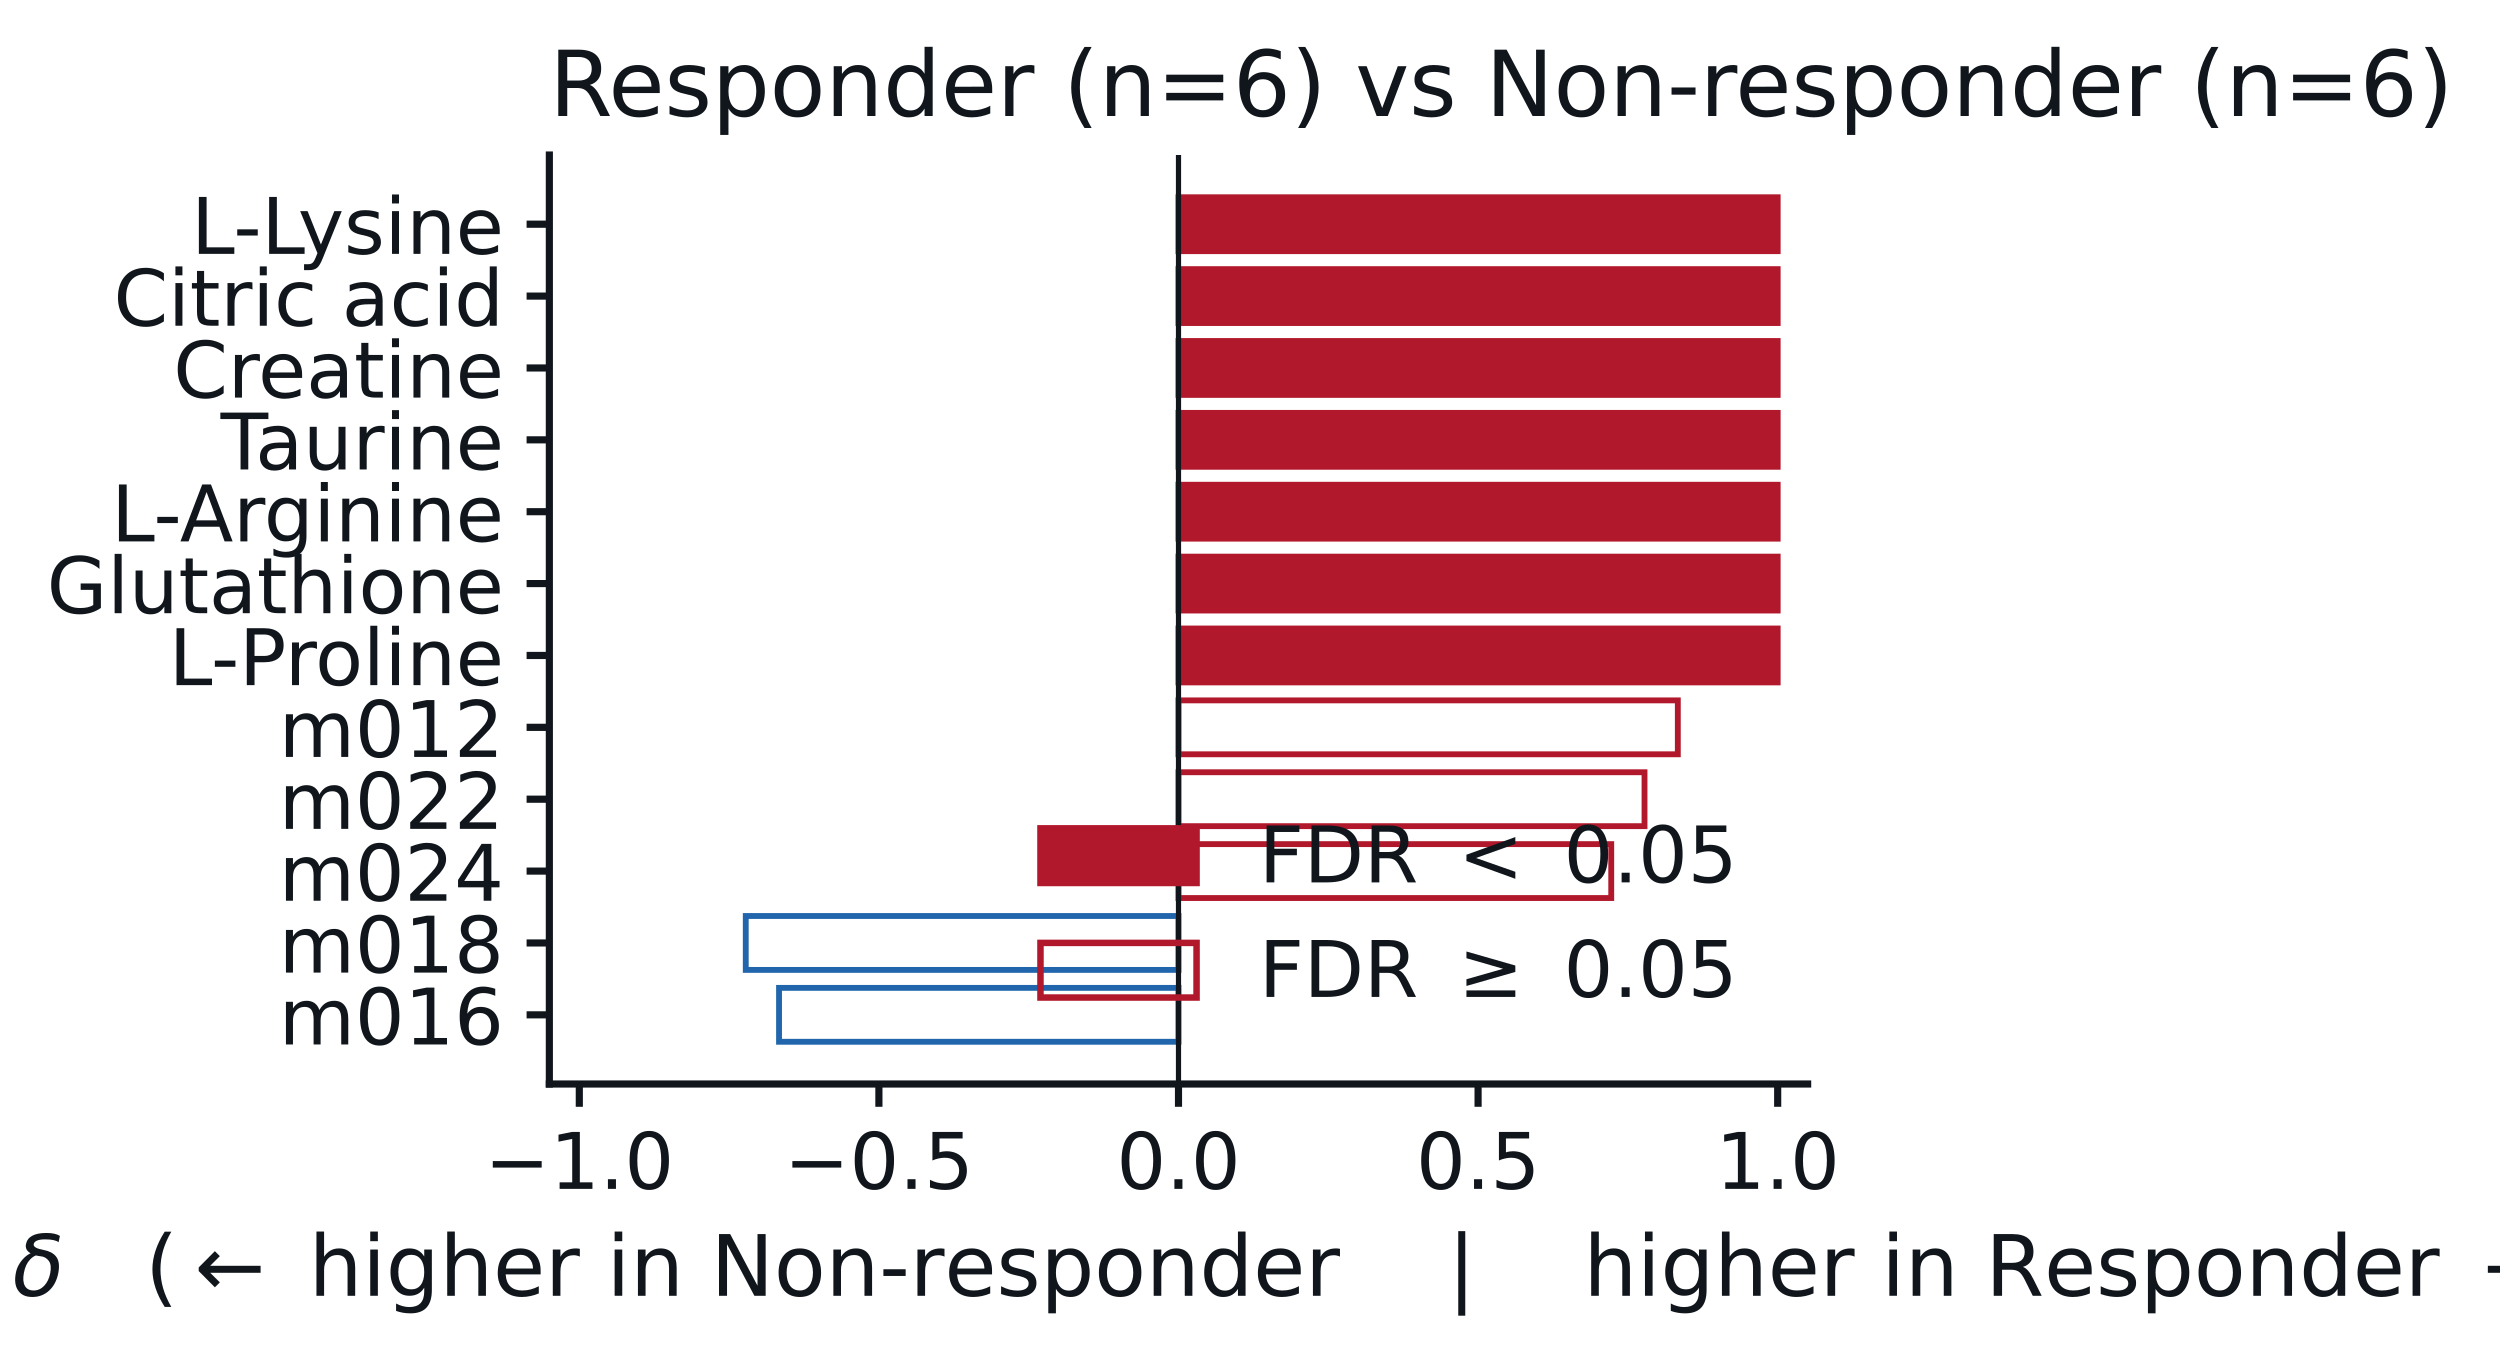
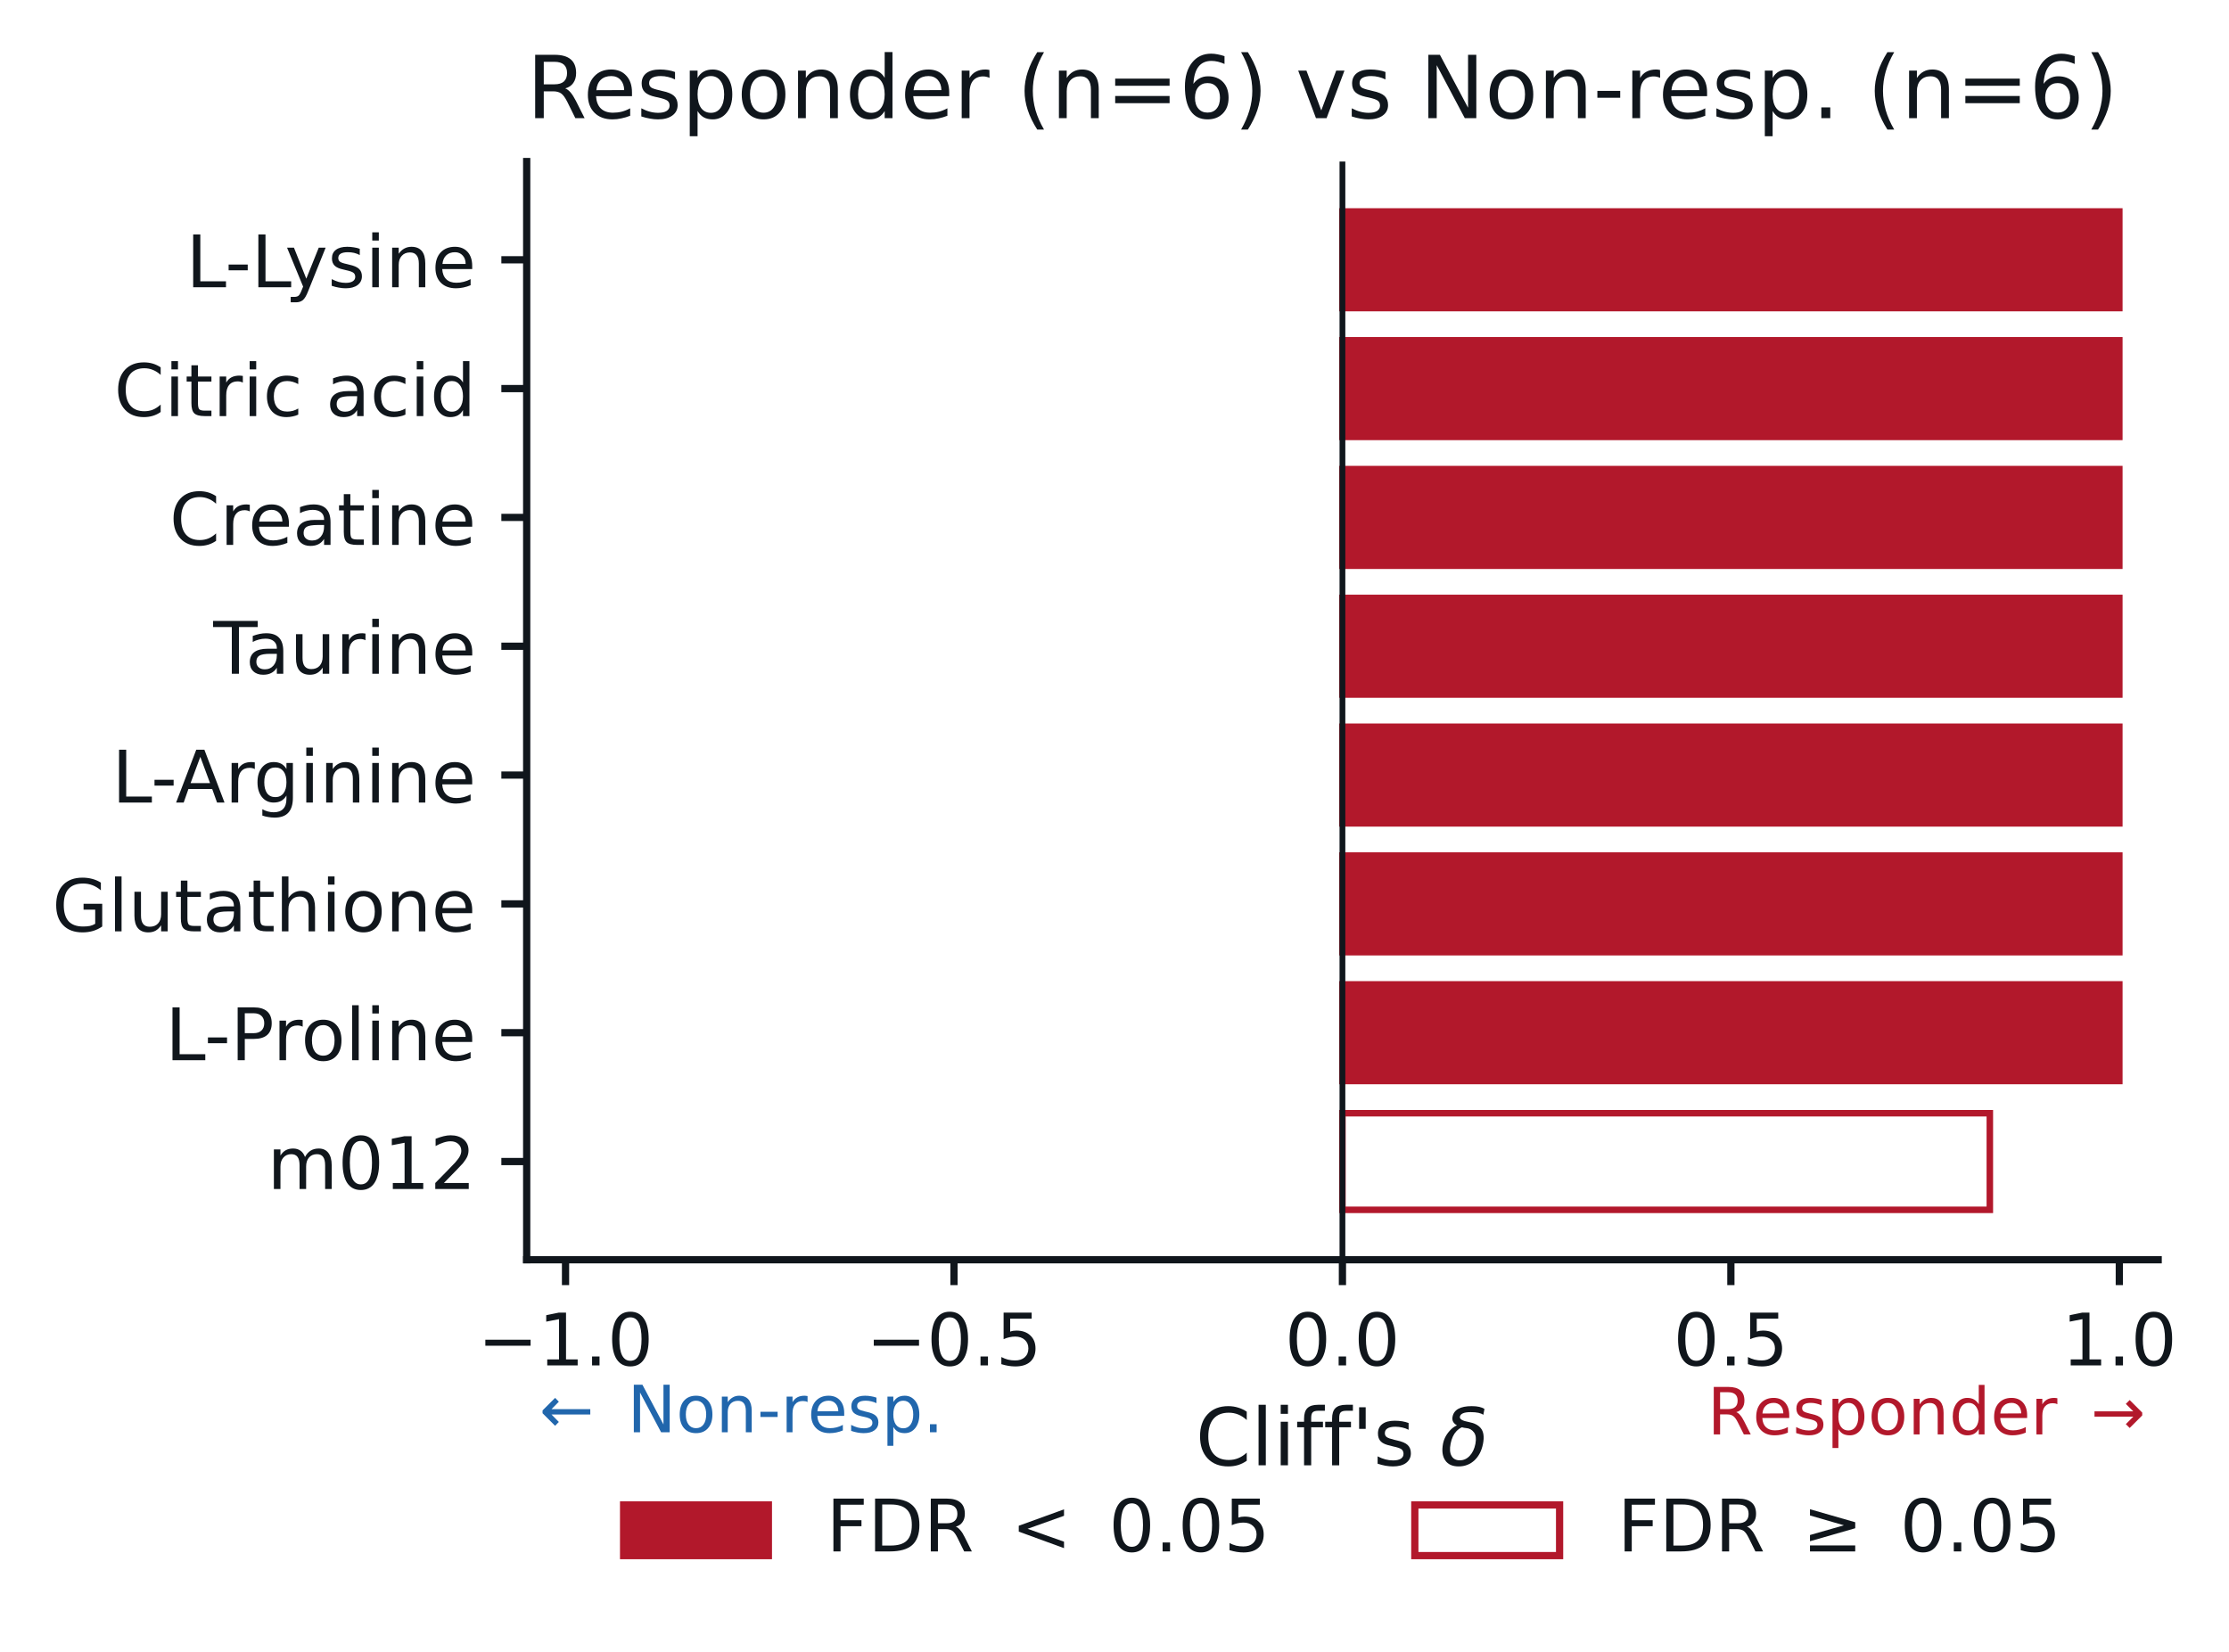
- <svg xmlns="http://www.w3.org/2000/svg" xmlns:xlink="http://www.w3.org/1999/xlink" width="384.403pt" height="209.622pt" viewBox="0 0 384.403 209.622" version="1.1">
+ <svg xmlns="http://www.w3.org/2000/svg" xmlns:xlink="http://www.w3.org/1999/xlink" width="307.919pt" height="228.192pt" viewBox="0 0 307.919 228.192" version="1.1">
  <defs>
    <style type="text/css">*{stroke-linejoin: round; stroke-linecap: butt}</style>
  </defs>
  <g id="figure_1">
    <g id="patch_1">
-       <path d="M 0 209.622  L 384.403 209.622  L 384.403 0  L 0 0  L 0 209.622  z " style="fill: none" />
+       <path d="M 0 228.192  L 307.919 228.192  L 307.919 0  L 0 0  L 0 228.192  z " style="fill: none" />
    </g>
    <g id="axes_1">
      <g id="patch_2">
-         <path d="M 84.469 166.678  L 277.944 166.678  L 277.944 23.838  L 84.469 23.838  L 84.469 166.678  z " style="fill: none" />
+         <path d="M 72.758 174.039  L 298.134 174.039  L 298.134 22.318  L 72.758 22.318  L 72.758 174.039  z " style="fill: none" />
      </g>
      <g id="patch_3">
-         <path d="M 181.207 160.185  L 119.786 160.185  L 119.786 151.896  L 181.207 151.896  L 181.207 160.185  z " clip-path="url(#p407f59d310)" style="fill: none; stroke: #2166ac; stroke-width: 0.9; stroke-linejoin: miter" />
+         <path d="M 185.446 167.142  L 274.88 167.142  L 274.88 153.795  L 185.446 153.795  L 185.446 167.142  z " clip-path="url(#p1de45e4310)" style="fill: none; stroke: #b2182b; stroke-width: 0.9; stroke-linejoin: miter" />
      </g>
      <g id="patch_4">
-         <path d="M 181.207 149.134  L 114.668 149.134  L 114.668 140.845  L 181.207 140.845  L 181.207 149.134  z " clip-path="url(#p407f59d310)" style="fill: none; stroke: #2166ac; stroke-width: 0.9; stroke-linejoin: miter" />
+         <path d="M 185.446 149.345  L 292.767 149.345  L 292.767 135.997  L 185.446 135.997  z " clip-path="url(#p1de45e4310)" style="fill: #b2182b; stroke: #b2182b; stroke-width: 0.9; stroke-linejoin: miter" />
      </g>
      <g id="patch_5">
-         <path d="M 181.207 138.082  L 247.746 138.082  L 247.746 129.794  L 181.207 129.794  L 181.207 138.082  z " clip-path="url(#p407f59d310)" style="fill: none; stroke: #b2182b; stroke-width: 0.9; stroke-linejoin: miter" />
+         <path d="M 185.446 131.548  L 292.767 131.548  L 292.767 118.2  L 185.446 118.2  z " clip-path="url(#p1de45e4310)" style="fill: #b2182b; stroke: #b2182b; stroke-width: 0.9; stroke-linejoin: miter" />
      </g>
      <g id="patch_6">
-         <path d="M 181.207 127.031  L 252.864 127.031  L 252.864 118.742  L 181.207 118.742  L 181.207 127.031  z " clip-path="url(#p407f59d310)" style="fill: none; stroke: #b2182b; stroke-width: 0.9; stroke-linejoin: miter" />
+         <path d="M 185.446 113.751  L 292.767 113.751  L 292.767 100.403  L 185.446 100.403  z " clip-path="url(#p1de45e4310)" style="fill: #b2182b; stroke: #b2182b; stroke-width: 0.9; stroke-linejoin: miter" />
      </g>
      <g id="patch_7">
-         <path d="M 181.207 115.979  L 257.983 115.979  L 257.983 107.691  L 181.207 107.691  L 181.207 115.979  z " clip-path="url(#p407f59d310)" style="fill: none; stroke: #b2182b; stroke-width: 0.9; stroke-linejoin: miter" />
+         <path d="M 185.446 95.954  L 292.767 95.954  L 292.767 82.606  L 185.446 82.606  z " clip-path="url(#p1de45e4310)" style="fill: #b2182b; stroke: #b2182b; stroke-width: 0.9; stroke-linejoin: miter" />
      </g>
      <g id="patch_8">
-         <path d="M 181.207 104.928  L 273.338 104.928  L 273.338 96.639  L 181.207 96.639  z " clip-path="url(#p407f59d310)" style="fill: #b2182b; stroke: #b2182b; stroke-width: 0.9; stroke-linejoin: miter" />
+         <path d="M 185.446 78.157  L 292.767 78.157  L 292.767 64.809  L 185.446 64.809  z " clip-path="url(#p1de45e4310)" style="fill: #b2182b; stroke: #b2182b; stroke-width: 0.9; stroke-linejoin: miter" />
      </g>
      <g id="patch_9">
-         <path d="M 181.207 93.876  L 273.338 93.876  L 273.338 85.588  L 181.207 85.588  z " clip-path="url(#p407f59d310)" style="fill: #b2182b; stroke: #b2182b; stroke-width: 0.9; stroke-linejoin: miter" />
+         <path d="M 185.446 60.36  L 292.767 60.36  L 292.767 47.012  L 185.446 47.012  z " clip-path="url(#p1de45e4310)" style="fill: #b2182b; stroke: #b2182b; stroke-width: 0.9; stroke-linejoin: miter" />
      </g>
      <g id="patch_10">
-         <path d="M 181.207 82.825  L 273.338 82.825  L 273.338 74.536  L 181.207 74.536  z " clip-path="url(#p407f59d310)" style="fill: #b2182b; stroke: #b2182b; stroke-width: 0.9; stroke-linejoin: miter" />
-       </g>
-       <g id="patch_11">
-         <path d="M 181.207 71.773  L 273.338 71.773  L 273.338 63.485  L 181.207 63.485  z " clip-path="url(#p407f59d310)" style="fill: #b2182b; stroke: #b2182b; stroke-width: 0.9; stroke-linejoin: miter" />
-       </g>
-       <g id="patch_12">
-         <path d="M 181.207 60.722  L 273.338 60.722  L 273.338 52.433  L 181.207 52.433  z " clip-path="url(#p407f59d310)" style="fill: #b2182b; stroke: #b2182b; stroke-width: 0.9; stroke-linejoin: miter" />
-       </g>
-       <g id="patch_13">
-         <path d="M 181.207 49.671  L 273.338 49.671  L 273.338 41.382  L 181.207 41.382  z " clip-path="url(#p407f59d310)" style="fill: #b2182b; stroke: #b2182b; stroke-width: 0.9; stroke-linejoin: miter" />
-       </g>
-       <g id="patch_14">
-         <path d="M 181.207 38.619  L 273.338 38.619  L 273.338 30.331  L 181.207 30.331  z " clip-path="url(#p407f59d310)" style="fill: #b2182b; stroke: #b2182b; stroke-width: 0.9; stroke-linejoin: miter" />
+         <path d="M 185.446 42.562  L 292.767 42.562  L 292.767 29.215  L 185.446 29.215  z " clip-path="url(#p1de45e4310)" style="fill: #b2182b; stroke: #b2182b; stroke-width: 0.9; stroke-linejoin: miter" />
      </g>
      <g id="matplotlib.axis_1">
        <g id="xtick_1">
          <g id="line2d_1">
            <defs>
-               <path id="m53b1aad9ab" d="M 0 0  L 0 3.5  " style="stroke: #10161c; stroke-width: 1.1" />
+               <path id="mab7322f2dd" d="M 0 0  L 0 3.5  " style="stroke: #10161c" />
            </defs>
            <g>
-               <use xlink:href="#m53b1aad9ab" x="89.076" y="166.678" style="fill: #10161c; stroke: #10161c; stroke-width: 1.1" />
+               <use xlink:href="#mab7322f2dd" x="78.124" y="174.039" style="fill: #10161c; stroke: #10161c" />
            </g>
          </g>
          <g id="text_1">
-             <text style="font-size: 12px; font-family: 'DejaVu Sans', 'Bitstream Vera Sans', 'Computer Modern Sans Serif', 'Lucida Grande', 'Verdana', 'Geneva', 'Lucid', 'Arial', 'Helvetica', 'Avant Garde', sans-serif; text-anchor: middle; fill: #10161c" x="89.076" y="182.796" transform="rotate(-0 89.07592 182.7959)">−1.0</text>
+             <text style="font-size: 10px; font-family: 'DejaVu Sans', 'Bitstream Vera Sans', 'Computer Modern Sans Serif', 'Lucida Grande', 'Verdana', 'Geneva', 'Lucid', 'Arial', 'Helvetica', 'Avant Garde', sans-serif; text-anchor: middle; fill: #10161c" x="78.124" y="188.637" transform="rotate(-0 78.1239 188.6372)">−1.0</text>
          </g>
        </g>
        <g id="xtick_2">
          <g id="line2d_2">
            <g>
-               <use xlink:href="#m53b1aad9ab" x="135.141" y="166.678" style="fill: #10161c; stroke: #10161c; stroke-width: 1.1" />
+               <use xlink:href="#mab7322f2dd" x="131.785" y="174.039" style="fill: #10161c; stroke: #10161c" />
            </g>
          </g>
          <g id="text_2">
-             <text style="font-size: 12px; font-family: 'DejaVu Sans', 'Bitstream Vera Sans', 'Computer Modern Sans Serif', 'Lucida Grande', 'Verdana', 'Geneva', 'Lucid', 'Arial', 'Helvetica', 'Avant Garde', sans-serif; text-anchor: middle; fill: #10161c" x="135.141" y="182.796" transform="rotate(-0 135.1414 182.7959)">−0.5</text>
+             <text style="font-size: 10px; font-family: 'DejaVu Sans', 'Bitstream Vera Sans', 'Computer Modern Sans Serif', 'Lucida Grande', 'Verdana', 'Geneva', 'Lucid', 'Arial', 'Helvetica', 'Avant Garde', sans-serif; text-anchor: middle; fill: #10161c" x="131.785" y="188.637" transform="rotate(-0 131.7848 188.6372)">−0.5</text>
          </g>
        </g>
        <g id="xtick_3">
          <g id="line2d_3">
            <g>
-               <use xlink:href="#m53b1aad9ab" x="181.207" y="166.678" style="fill: #10161c; stroke: #10161c; stroke-width: 1.1" />
+               <use xlink:href="#mab7322f2dd" x="185.446" y="174.039" style="fill: #10161c; stroke: #10161c" />
            </g>
          </g>
          <g id="text_3">
-             <text style="font-size: 12px; font-family: 'DejaVu Sans', 'Bitstream Vera Sans', 'Computer Modern Sans Serif', 'Lucida Grande', 'Verdana', 'Geneva', 'Lucid', 'Arial', 'Helvetica', 'Avant Garde', sans-serif; text-anchor: middle; fill: #10161c" x="181.207" y="182.796" transform="rotate(-0 181.2069 182.7959)">0.0</text>
+             <text style="font-size: 10px; font-family: 'DejaVu Sans', 'Bitstream Vera Sans', 'Computer Modern Sans Serif', 'Lucida Grande', 'Verdana', 'Geneva', 'Lucid', 'Arial', 'Helvetica', 'Avant Garde', sans-serif; text-anchor: middle; fill: #10161c" x="185.446" y="188.637" transform="rotate(-0 185.4457 188.6372)">0.0</text>
          </g>
        </g>
        <g id="xtick_4">
          <g id="line2d_4">
            <g>
-               <use xlink:href="#m53b1aad9ab" x="227.272" y="166.678" style="fill: #10161c; stroke: #10161c; stroke-width: 1.1" />
+               <use xlink:href="#mab7322f2dd" x="239.107" y="174.039" style="fill: #10161c; stroke: #10161c" />
            </g>
          </g>
          <g id="text_4">
-             <text style="font-size: 12px; font-family: 'DejaVu Sans', 'Bitstream Vera Sans', 'Computer Modern Sans Serif', 'Lucida Grande', 'Verdana', 'Geneva', 'Lucid', 'Arial', 'Helvetica', 'Avant Garde', sans-serif; text-anchor: middle; fill: #10161c" x="227.272" y="182.796" transform="rotate(-0 227.2724 182.7959)">0.5</text>
+             <text style="font-size: 10px; font-family: 'DejaVu Sans', 'Bitstream Vera Sans', 'Computer Modern Sans Serif', 'Lucida Grande', 'Verdana', 'Geneva', 'Lucid', 'Arial', 'Helvetica', 'Avant Garde', sans-serif; text-anchor: middle; fill: #10161c" x="239.107" y="188.637" transform="rotate(-0 239.1066 188.6372)">0.5</text>
          </g>
        </g>
        <g id="xtick_5">
          <g id="line2d_5">
            <g>
-               <use xlink:href="#m53b1aad9ab" x="273.338" y="166.678" style="fill: #10161c; stroke: #10161c; stroke-width: 1.1" />
+               <use xlink:href="#mab7322f2dd" x="292.767" y="174.039" style="fill: #10161c; stroke: #10161c" />
            </g>
          </g>
          <g id="text_5">
-             <text style="font-size: 12px; font-family: 'DejaVu Sans', 'Bitstream Vera Sans', 'Computer Modern Sans Serif', 'Lucida Grande', 'Verdana', 'Geneva', 'Lucid', 'Arial', 'Helvetica', 'Avant Garde', sans-serif; text-anchor: middle; fill: #10161c" x="273.338" y="182.796" transform="rotate(-0 273.3378 182.7959)">1.0</text>
+             <text style="font-size: 10px; font-family: 'DejaVu Sans', 'Bitstream Vera Sans', 'Computer Modern Sans Serif', 'Lucida Grande', 'Verdana', 'Geneva', 'Lucid', 'Arial', 'Helvetica', 'Avant Garde', sans-serif; text-anchor: middle; fill: #10161c" x="292.767" y="188.637" transform="rotate(-0 292.7674 188.6372)">1.0</text>
          </g>
        </g>
        <g id="text_6">
-           <g style="fill: #10161c" transform="translate(-37.97313 199.3016)">
+           <g style="fill: #10161c" transform="translate(165.1507 203.0752)">
            <text>
-               <tspan x="0" y="-0.062" style="font-size: 13px; font-family: 'DejaVu Sans'; fill: #10161c">C</tspan>
-               <tspan x="9.077" y="-0.062" style="font-size: 13px; font-family: 'DejaVu Sans'; fill: #10161c">l</tspan>
-               <tspan x="12.689" y="-0.062" style="font-size: 13px; font-family: 'DejaVu Sans'; fill: #10161c">i</tspan>
-               <tspan x="16.301" y="-0.062" style="font-size: 13px; font-family: 'DejaVu Sans'; fill: #10161c">f</tspan>
-               <tspan x="20.877" y="-0.062" style="font-size: 13px; font-family: 'DejaVu Sans'; fill: #10161c">f</tspan>
-               <tspan x="25.454" y="-0.062" style="font-size: 13px; font-family: 'DejaVu Sans'; fill: #10161c">'</tspan>
-               <tspan x="29.028" y="-0.062" style="font-size: 13px; font-family: 'DejaVu Sans'; fill: #10161c">s</tspan>
-               <tspan x="35.801" y="-0.062" style="font-size: 13px; font-family: 'DejaVu Sans'; fill: #10161c"> </tspan>
-               <tspan x="47.887" y="-0.062" style="font-size: 13px; font-family: 'DejaVu Sans'; fill: #10161c"> </tspan>
-               <tspan x="52.019" y="-0.062" style="font-size: 13px; font-family: 'DejaVu Sans'; fill: #10161c"> </tspan>
-               <tspan x="56.151" y="-0.062" style="font-size: 13px; font-family: 'DejaVu Sans'; fill: #10161c"> </tspan>
-               <tspan x="60.284" y="-0.062" style="font-size: 13px; font-family: 'DejaVu Sans'; fill: #10161c">(</tspan>
-               <tspan x="67.888" y="-0.062" style="font-size: 13px; font-family: 'DejaVu Sans'; fill: #10161c">←</tspan>
-               <tspan x="81.313" y="-0.062" style="font-size: 13px; font-family: 'DejaVu Sans'; fill: #10161c"> </tspan>
-               <tspan x="85.446" y="-0.062" style="font-size: 13px; font-family: 'DejaVu Sans'; fill: #10161c">h</tspan>
-               <tspan x="93.685" y="-0.062" style="font-size: 13px; font-family: 'DejaVu Sans'; fill: #10161c">i</tspan>
-               <tspan x="97.297" y="-0.062" style="font-size: 13px; font-family: 'DejaVu Sans'; fill: #10161c">g</tspan>
-               <tspan x="105.549" y="-0.062" style="font-size: 13px; font-family: 'DejaVu Sans'; fill: #10161c">h</tspan>
-               <tspan x="113.788" y="-0.062" style="font-size: 13px; font-family: 'DejaVu Sans'; fill: #10161c">e</tspan>
-               <tspan x="121.786" y="-0.062" style="font-size: 13px; font-family: 'DejaVu Sans'; fill: #10161c">r</tspan>
-               <tspan x="127.131" y="-0.062" style="font-size: 13px; font-family: 'DejaVu Sans'; fill: #10161c"> </tspan>
-               <tspan x="131.263" y="-0.062" style="font-size: 13px; font-family: 'DejaVu Sans'; fill: #10161c">i</tspan>
-               <tspan x="134.875" y="-0.062" style="font-size: 13px; font-family: 'DejaVu Sans'; fill: #10161c">n</tspan>
-               <tspan x="143.114" y="-0.062" style="font-size: 13px; font-family: 'DejaVu Sans'; fill: #10161c"> </tspan>
-               <tspan x="147.247" y="-0.062" style="font-size: 13px; font-family: 'DejaVu Sans'; fill: #10161c">N</tspan>
-               <tspan x="156.971" y="-0.062" style="font-size: 13px; font-family: 'DejaVu Sans'; fill: #10161c">o</tspan>
-               <tspan x="164.925" y="-0.062" style="font-size: 13px; font-family: 'DejaVu Sans'; fill: #10161c">n</tspan>
-               <tspan x="173.164" y="-0.062" style="font-size: 13px; font-family: 'DejaVu Sans'; fill: #10161c">-</tspan>
-               <tspan x="177.855" y="-0.062" style="font-size: 13px; font-family: 'DejaVu Sans'; fill: #10161c">r</tspan>
-               <tspan x="183.2" y="-0.062" style="font-size: 13px; font-family: 'DejaVu Sans'; fill: #10161c">e</tspan>
-               <tspan x="191.198" y="-0.062" style="font-size: 13px; font-family: 'DejaVu Sans'; fill: #10161c">s</tspan>
-               <tspan x="197.971" y="-0.062" style="font-size: 13px; font-family: 'DejaVu Sans'; fill: #10161c">p</tspan>
-               <tspan x="206.223" y="-0.062" style="font-size: 13px; font-family: 'DejaVu Sans'; fill: #10161c">o</tspan>
-               <tspan x="214.176" y="-0.062" style="font-size: 13px; font-family: 'DejaVu Sans'; fill: #10161c">n</tspan>
-               <tspan x="222.416" y="-0.062" style="font-size: 13px; font-family: 'DejaVu Sans'; fill: #10161c">d</tspan>
-               <tspan x="230.667" y="-0.062" style="font-size: 13px; font-family: 'DejaVu Sans'; fill: #10161c">e</tspan>
-               <tspan x="238.666" y="-0.062" style="font-size: 13px; font-family: 'DejaVu Sans'; fill: #10161c">r</tspan>
-               <tspan x="244.01" y="-0.062" style="font-size: 13px; font-family: 'DejaVu Sans'; fill: #10161c"> </tspan>
-               <tspan x="248.143" y="-0.062" style="font-size: 13px; font-family: 'DejaVu Sans'; fill: #10161c"> </tspan>
-               <tspan x="252.275" y="-0.062" style="font-size: 13px; font-family: 'DejaVu Sans'; fill: #10161c"> </tspan>
-               <tspan x="256.407" y="-0.062" style="font-size: 13px; font-family: 'DejaVu Sans'; fill: #10161c"> </tspan>
-               <tspan x="260.54" y="-0.062" style="font-size: 13px; font-family: 'DejaVu Sans'; fill: #10161c">|</tspan>
-               <tspan x="264.919" y="-0.062" style="font-size: 13px; font-family: 'DejaVu Sans'; fill: #10161c"> </tspan>
-               <tspan x="269.052" y="-0.062" style="font-size: 13px; font-family: 'DejaVu Sans'; fill: #10161c"> </tspan>
-               <tspan x="273.184" y="-0.062" style="font-size: 13px; font-family: 'DejaVu Sans'; fill: #10161c"> </tspan>
-               <tspan x="277.316" y="-0.062" style="font-size: 13px; font-family: 'DejaVu Sans'; fill: #10161c"> </tspan>
-               <tspan x="281.449" y="-0.062" style="font-size: 13px; font-family: 'DejaVu Sans'; fill: #10161c">h</tspan>
-               <tspan x="289.688" y="-0.062" style="font-size: 13px; font-family: 'DejaVu Sans'; fill: #10161c">i</tspan>
-               <tspan x="293.3" y="-0.062" style="font-size: 13px; font-family: 'DejaVu Sans'; fill: #10161c">g</tspan>
-               <tspan x="301.552" y="-0.062" style="font-size: 13px; font-family: 'DejaVu Sans'; fill: #10161c">h</tspan>
-               <tspan x="309.791" y="-0.062" style="font-size: 13px; font-family: 'DejaVu Sans'; fill: #10161c">e</tspan>
-               <tspan x="317.789" y="-0.062" style="font-size: 13px; font-family: 'DejaVu Sans'; fill: #10161c">r</tspan>
-               <tspan x="323.134" y="-0.062" style="font-size: 13px; font-family: 'DejaVu Sans'; fill: #10161c"> </tspan>
-               <tspan x="327.266" y="-0.062" style="font-size: 13px; font-family: 'DejaVu Sans'; fill: #10161c">i</tspan>
-               <tspan x="330.878" y="-0.062" style="font-size: 13px; font-family: 'DejaVu Sans'; fill: #10161c">n</tspan>
-               <tspan x="339.117" y="-0.062" style="font-size: 13px; font-family: 'DejaVu Sans'; fill: #10161c"> </tspan>
-               <tspan x="343.25" y="-0.062" style="font-size: 13px; font-family: 'DejaVu Sans'; fill: #10161c">R</tspan>
-               <tspan x="352.282" y="-0.062" style="font-size: 13px; font-family: 'DejaVu Sans'; fill: #10161c">e</tspan>
-               <tspan x="360.28" y="-0.062" style="font-size: 13px; font-family: 'DejaVu Sans'; fill: #10161c">s</tspan>
-               <tspan x="367.053" y="-0.062" style="font-size: 13px; font-family: 'DejaVu Sans'; fill: #10161c">p</tspan>
-               <tspan x="375.305" y="-0.062" style="font-size: 13px; font-family: 'DejaVu Sans'; fill: #10161c">o</tspan>
-               <tspan x="383.259" y="-0.062" style="font-size: 13px; font-family: 'DejaVu Sans'; fill: #10161c">n</tspan>
-               <tspan x="391.498" y="-0.062" style="font-size: 13px; font-family: 'DejaVu Sans'; fill: #10161c">d</tspan>
-               <tspan x="399.75" y="-0.062" style="font-size: 13px; font-family: 'DejaVu Sans'; fill: #10161c">e</tspan>
-               <tspan x="407.748" y="-0.062" style="font-size: 13px; font-family: 'DejaVu Sans'; fill: #10161c">r</tspan>
-               <tspan x="413.093" y="-0.062" style="font-size: 13px; font-family: 'DejaVu Sans'; fill: #10161c"> </tspan>
-               <tspan x="419.758" y="-0.062" style="font-size: 13px; font-family: 'DejaVu Sans'; fill: #10161c">→</tspan>
-               <tspan x="433.183" y="-0.062" style="font-size: 13px; font-family: 'DejaVu Sans'; fill: #10161c">)</tspan>
-               <tspan x="39.933" y="-0.062" style="font-style: oblique; font-size: 13px; font-family: 'DejaVu Sans'; fill: #10161c">δ</tspan>
+               <tspan x="0" y="-0.641" style="font-size: 11px; font-family: 'DejaVu Sans'; fill: #10161c">C</tspan>
+               <tspan x="7.681" y="-0.641" style="font-size: 11px; font-family: 'DejaVu Sans'; fill: #10161c">l</tspan>
+               <tspan x="10.737" y="-0.641" style="font-size: 11px; font-family: 'DejaVu Sans'; fill: #10161c">i</tspan>
+               <tspan x="13.793" y="-0.641" style="font-size: 11px; font-family: 'DejaVu Sans'; fill: #10161c">f</tspan>
+               <tspan x="17.666" y="-0.641" style="font-size: 11px; font-family: 'DejaVu Sans'; fill: #10161c">f</tspan>
+               <tspan x="21.538" y="-0.641" style="font-size: 11px; font-family: 'DejaVu Sans'; fill: #10161c">'</tspan>
+               <tspan x="24.562" y="-0.641" style="font-size: 11px; font-family: 'DejaVu Sans'; fill: #10161c">s</tspan>
+               <tspan x="30.293" y="-0.641" style="font-size: 11px; font-family: 'DejaVu Sans'; fill: #10161c"> </tspan>
+               <tspan x="33.79" y="-0.641" style="font-style: oblique; font-size: 11px; font-family: 'DejaVu Sans'; fill: #10161c">δ</tspan>
            </text>
          </g>
        </g>
      </g>
      <g id="matplotlib.axis_2">
        <g id="ytick_1">
          <g id="line2d_6">
            <defs>
-               <path id="md3c1776312" d="M 0 0  L -3.5 0  " style="stroke: #10161c; stroke-width: 1.1" />
+               <path id="m5ce3e12f8a" d="M 0 0  L -3.5 0  " style="stroke: #10161c" />
            </defs>
            <g>
-               <use xlink:href="#md3c1776312" x="84.469" y="156.041" style="fill: #10161c; stroke: #10161c; stroke-width: 1.1" />
+               <use xlink:href="#m5ce3e12f8a" x="72.758" y="160.468" style="fill: #10161c; stroke: #10161c" />
            </g>
          </g>
          <g id="text_7">
-             <text style="font-size: 12px; font-family: 'DejaVu Sans', 'Bitstream Vera Sans', 'Computer Modern Sans Serif', 'Lucida Grande', 'Verdana', 'Geneva', 'Lucid', 'Arial', 'Helvetica', 'Avant Garde', sans-serif; text-anchor: end; fill: #10161c" x="77.469" y="160.6" transform="rotate(-0 77.46937 160.5999)">m016</text>
+             <text style="font-size: 10px; font-family: 'DejaVu Sans', 'Bitstream Vera Sans', 'Computer Modern Sans Serif', 'Lucida Grande', 'Verdana', 'Geneva', 'Lucid', 'Arial', 'Helvetica', 'Avant Garde', sans-serif; text-anchor: end; fill: #10161c" x="65.758" y="164.268" transform="rotate(-0 65.75781 164.2677)">m012</text>
          </g>
        </g>
        <g id="ytick_2">
          <g id="line2d_7">
            <g>
-               <use xlink:href="#md3c1776312" x="84.469" y="144.989" style="fill: #10161c; stroke: #10161c; stroke-width: 1.1" />
+               <use xlink:href="#m5ce3e12f8a" x="72.758" y="142.671" style="fill: #10161c; stroke: #10161c" />
            </g>
          </g>
          <g id="text_8">
-             <text style="font-size: 12px; font-family: 'DejaVu Sans', 'Bitstream Vera Sans', 'Computer Modern Sans Serif', 'Lucida Grande', 'Verdana', 'Geneva', 'Lucid', 'Arial', 'Helvetica', 'Avant Garde', sans-serif; text-anchor: end; fill: #10161c" x="77.469" y="149.548" transform="rotate(-0 77.46937 149.5484)">m018</text>
+             <text style="font-size: 10px; font-family: 'DejaVu Sans', 'Bitstream Vera Sans', 'Computer Modern Sans Serif', 'Lucida Grande', 'Verdana', 'Geneva', 'Lucid', 'Arial', 'Helvetica', 'Avant Garde', sans-serif; text-anchor: end; fill: #10161c" x="65.758" y="146.471" transform="rotate(-0 65.75781 146.4705)">L-Proline</text>
          </g>
        </g>
        <g id="ytick_3">
          <g id="line2d_8">
            <g>
-               <use xlink:href="#md3c1776312" x="84.469" y="133.938" style="fill: #10161c; stroke: #10161c; stroke-width: 1.1" />
+               <use xlink:href="#m5ce3e12f8a" x="72.758" y="124.874" style="fill: #10161c; stroke: #10161c" />
            </g>
          </g>
          <g id="text_9">
-             <text style="font-size: 12px; font-family: 'DejaVu Sans', 'Bitstream Vera Sans', 'Computer Modern Sans Serif', 'Lucida Grande', 'Verdana', 'Geneva', 'Lucid', 'Arial', 'Helvetica', 'Avant Garde', sans-serif; text-anchor: end; fill: #10161c" x="77.469" y="138.497" transform="rotate(-0 77.46937 138.497)">m024</text>
+             <text style="font-size: 10px; font-family: 'DejaVu Sans', 'Bitstream Vera Sans', 'Computer Modern Sans Serif', 'Lucida Grande', 'Verdana', 'Geneva', 'Lucid', 'Arial', 'Helvetica', 'Avant Garde', sans-serif; text-anchor: end; fill: #10161c" x="65.758" y="128.673" transform="rotate(-0 65.75781 128.6734)">Glutathione</text>
          </g>
        </g>
        <g id="ytick_4">
          <g id="line2d_9">
            <g>
-               <use xlink:href="#md3c1776312" x="84.469" y="122.886" style="fill: #10161c; stroke: #10161c; stroke-width: 1.1" />
+               <use xlink:href="#m5ce3e12f8a" x="72.758" y="107.077" style="fill: #10161c; stroke: #10161c" />
            </g>
          </g>
          <g id="text_10">
-             <text style="font-size: 12px; font-family: 'DejaVu Sans', 'Bitstream Vera Sans', 'Computer Modern Sans Serif', 'Lucida Grande', 'Verdana', 'Geneva', 'Lucid', 'Arial', 'Helvetica', 'Avant Garde', sans-serif; text-anchor: end; fill: #10161c" x="77.469" y="127.446" transform="rotate(-0 77.46937 127.4455)">m022</text>
+             <text style="font-size: 10px; font-family: 'DejaVu Sans', 'Bitstream Vera Sans', 'Computer Modern Sans Serif', 'Lucida Grande', 'Verdana', 'Geneva', 'Lucid', 'Arial', 'Helvetica', 'Avant Garde', sans-serif; text-anchor: end; fill: #10161c" x="65.758" y="110.876" transform="rotate(-0 65.75781 110.8762)">L-Arginine</text>
          </g>
        </g>
        <g id="ytick_5">
          <g id="line2d_10">
            <g>
-               <use xlink:href="#md3c1776312" x="84.469" y="111.835" style="fill: #10161c; stroke: #10161c; stroke-width: 1.1" />
+               <use xlink:href="#m5ce3e12f8a" x="72.758" y="89.28" style="fill: #10161c; stroke: #10161c" />
            </g>
          </g>
          <g id="text_11">
-             <text style="font-size: 12px; font-family: 'DejaVu Sans', 'Bitstream Vera Sans', 'Computer Modern Sans Serif', 'Lucida Grande', 'Verdana', 'Geneva', 'Lucid', 'Arial', 'Helvetica', 'Avant Garde', sans-serif; text-anchor: end; fill: #10161c" x="77.469" y="116.394" transform="rotate(-0 77.46937 116.3941)">m012</text>
+             <text style="font-size: 10px; font-family: 'DejaVu Sans', 'Bitstream Vera Sans', 'Computer Modern Sans Serif', 'Lucida Grande', 'Verdana', 'Geneva', 'Lucid', 'Arial', 'Helvetica', 'Avant Garde', sans-serif; text-anchor: end; fill: #10161c" x="65.758" y="93.079" transform="rotate(-0 65.75781 93.07909)">Taurine</text>
          </g>
        </g>
        <g id="ytick_6">
          <g id="line2d_11">
            <g>
-               <use xlink:href="#md3c1776312" x="84.469" y="100.784" style="fill: #10161c; stroke: #10161c; stroke-width: 1.1" />
+               <use xlink:href="#m5ce3e12f8a" x="72.758" y="71.483" style="fill: #10161c; stroke: #10161c" />
            </g>
          </g>
          <g id="text_12">
-             <text style="font-size: 12px; font-family: 'DejaVu Sans', 'Bitstream Vera Sans', 'Computer Modern Sans Serif', 'Lucida Grande', 'Verdana', 'Geneva', 'Lucid', 'Arial', 'Helvetica', 'Avant Garde', sans-serif; text-anchor: end; fill: #10161c" x="77.469" y="105.343" transform="rotate(-0 77.46937 105.3426)">L-Proline</text>
+             <text style="font-size: 10px; font-family: 'DejaVu Sans', 'Bitstream Vera Sans', 'Computer Modern Sans Serif', 'Lucida Grande', 'Verdana', 'Geneva', 'Lucid', 'Arial', 'Helvetica', 'Avant Garde', sans-serif; text-anchor: end; fill: #10161c" x="65.758" y="75.282" transform="rotate(-0 65.75781 75.28195)">Creatine</text>
          </g>
        </g>
        <g id="ytick_7">
          <g id="line2d_12">
            <g>
-               <use xlink:href="#md3c1776312" x="84.469" y="89.732" style="fill: #10161c; stroke: #10161c; stroke-width: 1.1" />
+               <use xlink:href="#m5ce3e12f8a" x="72.758" y="53.686" style="fill: #10161c; stroke: #10161c" />
            </g>
          </g>
          <g id="text_13">
-             <text style="font-size: 12px; font-family: 'DejaVu Sans', 'Bitstream Vera Sans', 'Computer Modern Sans Serif', 'Lucida Grande', 'Verdana', 'Geneva', 'Lucid', 'Arial', 'Helvetica', 'Avant Garde', sans-serif; text-anchor: end; fill: #10161c" x="77.469" y="94.291" transform="rotate(-0 77.46937 94.29115)">Glutathione</text>
+             <text style="font-size: 10px; font-family: 'DejaVu Sans', 'Bitstream Vera Sans', 'Computer Modern Sans Serif', 'Lucida Grande', 'Verdana', 'Geneva', 'Lucid', 'Arial', 'Helvetica', 'Avant Garde', sans-serif; text-anchor: end; fill: #10161c" x="65.758" y="57.485" transform="rotate(-0 65.75781 57.48481)">Citric acid</text>
          </g>
        </g>
        <g id="ytick_8">
          <g id="line2d_13">
            <g>
-               <use xlink:href="#md3c1776312" x="84.469" y="78.681" style="fill: #10161c; stroke: #10161c; stroke-width: 1.1" />
+               <use xlink:href="#m5ce3e12f8a" x="72.758" y="35.888" style="fill: #10161c; stroke: #10161c" />
            </g>
          </g>
          <g id="text_14">
-             <text style="font-size: 12px; font-family: 'DejaVu Sans', 'Bitstream Vera Sans', 'Computer Modern Sans Serif', 'Lucida Grande', 'Verdana', 'Geneva', 'Lucid', 'Arial', 'Helvetica', 'Avant Garde', sans-serif; text-anchor: end; fill: #10161c" x="77.469" y="83.24" transform="rotate(-0 77.46937 83.2397)">L-Arginine</text>
-           </g>
-         </g>
-         <g id="ytick_9">
-           <g id="line2d_14">
-             <g>
-               <use xlink:href="#md3c1776312" x="84.469" y="67.629" style="fill: #10161c; stroke: #10161c; stroke-width: 1.1" />
-             </g>
-           </g>
-           <g id="text_15">
-             <text style="font-size: 12px; font-family: 'DejaVu Sans', 'Bitstream Vera Sans', 'Computer Modern Sans Serif', 'Lucida Grande', 'Verdana', 'Geneva', 'Lucid', 'Arial', 'Helvetica', 'Avant Garde', sans-serif; text-anchor: end; fill: #10161c" x="77.469" y="72.188" transform="rotate(-0 77.46937 72.18825)">Taurine</text>
-           </g>
-         </g>
-         <g id="ytick_10">
-           <g id="line2d_15">
-             <g>
-               <use xlink:href="#md3c1776312" x="84.469" y="56.578" style="fill: #10161c; stroke: #10161c; stroke-width: 1.1" />
-             </g>
-           </g>
-           <g id="text_16">
-             <text style="font-size: 12px; font-family: 'DejaVu Sans', 'Bitstream Vera Sans', 'Computer Modern Sans Serif', 'Lucida Grande', 'Verdana', 'Geneva', 'Lucid', 'Arial', 'Helvetica', 'Avant Garde', sans-serif; text-anchor: end; fill: #10161c" x="77.469" y="61.137" transform="rotate(-0 77.46937 61.1368)">Creatine</text>
-           </g>
-         </g>
-         <g id="ytick_11">
-           <g id="line2d_16">
-             <g>
-               <use xlink:href="#md3c1776312" x="84.469" y="45.526" style="fill: #10161c; stroke: #10161c; stroke-width: 1.1" />
-             </g>
-           </g>
-           <g id="text_17">
-             <text style="font-size: 12px; font-family: 'DejaVu Sans', 'Bitstream Vera Sans', 'Computer Modern Sans Serif', 'Lucida Grande', 'Verdana', 'Geneva', 'Lucid', 'Arial', 'Helvetica', 'Avant Garde', sans-serif; text-anchor: end; fill: #10161c" x="77.469" y="50.085" transform="rotate(-0 77.46937 50.08535)">Citric acid</text>
-           </g>
-         </g>
-         <g id="ytick_12">
-           <g id="line2d_17">
-             <g>
-               <use xlink:href="#md3c1776312" x="84.469" y="34.475" style="fill: #10161c; stroke: #10161c; stroke-width: 1.1" />
-             </g>
-           </g>
-           <g id="text_18">
-             <text style="font-size: 12px; font-family: 'DejaVu Sans', 'Bitstream Vera Sans', 'Computer Modern Sans Serif', 'Lucida Grande', 'Verdana', 'Geneva', 'Lucid', 'Arial', 'Helvetica', 'Avant Garde', sans-serif; text-anchor: end; fill: #10161c" x="77.469" y="39.034" transform="rotate(-0 77.46937 39.0339)">L-Lysine</text>
-           </g>
-         </g>
-       </g>
-       <g id="line2d_18">
-         <path d="M 181.207 166.678  L 181.207 23.838  " clip-path="url(#p407f59d310)" style="fill: none; stroke: #10161c; stroke-width: 0.8; stroke-linecap: square" />
-       </g>
-       <g id="patch_15">
-         <path d="M 84.469 166.678  L 84.469 23.838  " style="fill: none; stroke: #10161c; stroke-width: 1.1; stroke-linejoin: miter; stroke-linecap: square" />
-       </g>
-       <g id="patch_16">
-         <path d="M 84.469 166.678  L 277.944 166.678  " style="fill: none; stroke: #10161c; stroke-width: 1.1; stroke-linejoin: miter; stroke-linecap: square" />
-       </g>
-       <g id="text_19">
-         <text style="font-size: 14px; font-family: 'DejaVu Sans', 'Bitstream Vera Sans', 'Computer Modern Sans Serif', 'Lucida Grande', 'Verdana', 'Geneva', 'Lucid', 'Arial', 'Helvetica', 'Avant Garde', sans-serif; text-anchor: start; fill: #10161c" x="84.469" y="17.838" transform="rotate(-0 84.46937 17.83781)">Responder (n=6) vs Non-responder (n=6)</text>
+             <text style="font-size: 10px; font-family: 'DejaVu Sans', 'Bitstream Vera Sans', 'Computer Modern Sans Serif', 'Lucida Grande', 'Verdana', 'Geneva', 'Lucid', 'Arial', 'Helvetica', 'Avant Garde', sans-serif; text-anchor: end; fill: #10161c" x="65.758" y="39.688" transform="rotate(-0 65.75781 39.68767)">L-Lysine</text>
+           </g>
+         </g>
+       </g>
+       <g id="line2d_14">
+         <path d="M 185.446 174.039  L 185.446 22.318  " clip-path="url(#p1de45e4310)" style="fill: none; stroke: #10161c; stroke-width: 0.8; stroke-linecap: square" />
+       </g>
+       <g id="patch_11">
+         <path d="M 72.758 174.039  L 72.758 22.318  " style="fill: none; stroke: #10161c; stroke-linejoin: miter; stroke-linecap: square" />
+       </g>
+       <g id="patch_12">
+         <path d="M 72.758 174.039  L 298.134 174.039  " style="fill: none; stroke: #10161c; stroke-linejoin: miter; stroke-linecap: square" />
+       </g>
+       <g id="text_15">
+         <g style="fill: #2166ac" transform="translate(72.75781 198.307)">
+           <text>
+             <tspan x="1.753" y="-0.438" style="font-size: 9px; font-family: 'DejaVu Sans'; fill: #2166ac">←</tspan>
+             <tspan x="11.048" y="-0.438" style="font-size: 9px; font-family: 'DejaVu Sans'; fill: #2166ac"> </tspan>
+             <tspan x="13.909" y="-0.438" style="font-size: 9px; font-family: 'DejaVu Sans'; fill: #2166ac">N</tspan>
+             <tspan x="20.641" y="-0.438" style="font-size: 9px; font-family: 'DejaVu Sans'; fill: #2166ac">o</tspan>
+             <tspan x="26.147" y="-0.438" style="font-size: 9px; font-family: 'DejaVu Sans'; fill: #2166ac">n</tspan>
+             <tspan x="31.852" y="-0.438" style="font-size: 9px; font-family: 'DejaVu Sans'; fill: #2166ac">-</tspan>
+             <tspan x="35.099" y="-0.438" style="font-size: 9px; font-family: 'DejaVu Sans'; fill: #2166ac">r</tspan>
+             <tspan x="38.799" y="-0.438" style="font-size: 9px; font-family: 'DejaVu Sans'; fill: #2166ac">e</tspan>
+             <tspan x="44.336" y="-0.438" style="font-size: 9px; font-family: 'DejaVu Sans'; fill: #2166ac">s</tspan>
+             <tspan x="49.025" y="-0.438" style="font-size: 9px; font-family: 'DejaVu Sans'; fill: #2166ac">p</tspan>
+             <tspan x="54.738" y="-0.438" style="font-size: 9px; font-family: 'DejaVu Sans'; fill: #2166ac">.</tspan>
+           </text>
+         </g>
+       </g>
+       <g id="text_16">
+         <g style="fill: #b2182b" transform="translate(235.8535 198.3266)">
+           <text>
+             <tspan x="0" y="-0.156" style="font-size: 9px; font-family: 'DejaVu Sans'; fill: #b2182b">R</tspan>
+             <tspan x="6.253" y="-0.156" style="font-size: 9px; font-family: 'DejaVu Sans'; fill: #b2182b">e</tspan>
+             <tspan x="11.791" y="-0.156" style="font-size: 9px; font-family: 'DejaVu Sans'; fill: #b2182b">s</tspan>
+             <tspan x="16.479" y="-0.156" style="font-size: 9px; font-family: 'DejaVu Sans'; fill: #b2182b">p</tspan>
+             <tspan x="22.192" y="-0.156" style="font-size: 9px; font-family: 'DejaVu Sans'; fill: #b2182b">o</tspan>
+             <tspan x="27.699" y="-0.156" style="font-size: 9px; font-family: 'DejaVu Sans'; fill: #b2182b">n</tspan>
+             <tspan x="33.403" y="-0.156" style="font-size: 9px; font-family: 'DejaVu Sans'; fill: #b2182b">d</tspan>
+             <tspan x="39.116" y="-0.156" style="font-size: 9px; font-family: 'DejaVu Sans'; fill: #b2182b">e</tspan>
+             <tspan x="44.653" y="-0.156" style="font-size: 9px; font-family: 'DejaVu Sans'; fill: #b2182b">r</tspan>
+             <tspan x="48.353" y="-0.156" style="font-size: 9px; font-family: 'DejaVu Sans'; fill: #b2182b"> </tspan>
+             <tspan x="52.967" y="-0.156" style="font-size: 9px; font-family: 'DejaVu Sans'; fill: #b2182b">→</tspan>
+           </text>
+         </g>
+       </g>
+       <g id="text_17">
+         <text style="font-size: 12px; font-family: 'DejaVu Sans', 'Bitstream Vera Sans', 'Computer Modern Sans Serif', 'Lucida Grande', 'Verdana', 'Geneva', 'Lucid', 'Arial', 'Helvetica', 'Avant Garde', sans-serif; text-anchor: start; fill: #10161c" x="72.758" y="16.318" transform="rotate(-0 72.75781 16.31812)">Responder (n=6) vs Non-resp. (n=6)</text>
      </g>
      <g id="legend_1">
-         <g id="patch_17">
-           <path d="M 159.984 135.768  L 183.984 135.768  L 183.984 127.368  L 159.984 127.368  z " style="fill: #b2182b; stroke: #b2182b; stroke-linejoin: miter" />
-         </g>
-         <g id="text_20">
-           <g style="fill: #10161c" transform="translate(193.5844 135.7684)">
+         <g id="patch_13">
+           <path d="M 86.146 214.913  L 106.146 214.913  L 106.146 207.913  L 86.146 207.913  z " style="fill: #b2182b; stroke: #b2182b; stroke-linejoin: miter" />
+         </g>
+         <g id="text_18">
+           <g style="fill: #10161c" transform="translate(114.1457 214.9125)">
            <text>
-               <tspan x="0" y="-0.094" style="font-size: 12px; font-family: 'DejaVu Sans'; fill: #10161c">F</tspan>
-               <tspan x="6.902" y="-0.094" style="font-size: 12px; font-family: 'DejaVu Sans'; fill: #10161c">D</tspan>
-               <tspan x="16.143" y="-0.094" style="font-size: 12px; font-family: 'DejaVu Sans'; fill: #10161c">R</tspan>
-               <tspan x="24.48" y="-0.094" style="font-size: 12px; font-family: 'DejaVu Sans'; fill: #10161c"> </tspan>
-               <tspan x="30.633" y="-0.094" style="font-size: 12px; font-family: 'DejaVu Sans'; fill: #10161c">&lt;</tspan>
-               <tspan x="43.025" y="-0.094" style="font-size: 12px; font-family: 'DejaVu Sans'; fill: #10161c"> </tspan>
-               <tspan x="46.84" y="-0.094" style="font-size: 12px; font-family: 'DejaVu Sans'; fill: #10161c">0</tspan>
-               <tspan x="54.475" y="-0.094" style="font-size: 12px; font-family: 'DejaVu Sans'; fill: #10161c">.</tspan>
-               <tspan x="58.289" y="-0.094" style="font-size: 12px; font-family: 'DejaVu Sans'; fill: #10161c">0</tspan>
-               <tspan x="65.924" y="-0.094" style="font-size: 12px; font-family: 'DejaVu Sans'; fill: #10161c">5</tspan>
+               <tspan x="0" y="-0.578" style="font-size: 10px; font-family: 'DejaVu Sans'; fill: #10161c">F</tspan>
+               <tspan x="5.752" y="-0.578" style="font-size: 10px; font-family: 'DejaVu Sans'; fill: #10161c">D</tspan>
+               <tspan x="13.452" y="-0.578" style="font-size: 10px; font-family: 'DejaVu Sans'; fill: #10161c">R</tspan>
+               <tspan x="20.4" y="-0.578" style="font-size: 10px; font-family: 'DejaVu Sans'; fill: #10161c"> </tspan>
+               <tspan x="25.527" y="-0.578" style="font-size: 10px; font-family: 'DejaVu Sans'; fill: #10161c">&lt;</tspan>
+               <tspan x="35.854" y="-0.578" style="font-size: 10px; font-family: 'DejaVu Sans'; fill: #10161c"> </tspan>
+               <tspan x="39.033" y="-0.578" style="font-size: 10px; font-family: 'DejaVu Sans'; fill: #10161c">0</tspan>
+               <tspan x="45.396" y="-0.578" style="font-size: 10px; font-family: 'DejaVu Sans'; fill: #10161c">.</tspan>
+               <tspan x="48.574" y="-0.578" style="font-size: 10px; font-family: 'DejaVu Sans'; fill: #10161c">0</tspan>
+               <tspan x="54.937" y="-0.578" style="font-size: 10px; font-family: 'DejaVu Sans'; fill: #10161c">5</tspan>
            </text>
          </g>
        </g>
-         <g id="patch_18">
-           <path d="M 159.984 153.382  L 183.984 153.382  L 183.984 144.982  L 159.984 144.982  L 159.984 153.382  z " style="fill: none; stroke: #b2182b; stroke-linejoin: miter" />
-         </g>
-         <g id="text_21">
-           <g style="fill: #10161c" transform="translate(193.5844 153.3822)">
+         <g id="patch_14">
+           <path d="M 195.446 214.913  L 215.446 214.913  L 215.446 207.913  L 195.446 207.913  L 195.446 214.913  z " style="fill: none; stroke: #b2182b; stroke-linejoin: miter" />
+         </g>
+         <g id="text_19">
+           <g style="fill: #10161c" transform="translate(223.4457 214.9125)">
            <text>
-               <tspan x="0" y="-0.094" style="font-size: 12px; font-family: 'DejaVu Sans'; fill: #10161c">F</tspan>
-               <tspan x="6.902" y="-0.094" style="font-size: 12px; font-family: 'DejaVu Sans'; fill: #10161c">D</tspan>
-               <tspan x="16.143" y="-0.094" style="font-size: 12px; font-family: 'DejaVu Sans'; fill: #10161c">R</tspan>
-               <tspan x="24.48" y="-0.094" style="font-size: 12px; font-family: 'DejaVu Sans'; fill: #10161c"> </tspan>
-               <tspan x="30.633" y="-0.094" style="font-size: 12px; font-family: 'DejaVu Sans'; fill: #10161c">≥</tspan>
-               <tspan x="43.025" y="-0.094" style="font-size: 12px; font-family: 'DejaVu Sans'; fill: #10161c"> </tspan>
-               <tspan x="46.84" y="-0.094" style="font-size: 12px; font-family: 'DejaVu Sans'; fill: #10161c">0</tspan>
-               <tspan x="54.475" y="-0.094" style="font-size: 12px; font-family: 'DejaVu Sans'; fill: #10161c">.</tspan>
-               <tspan x="58.289" y="-0.094" style="font-size: 12px; font-family: 'DejaVu Sans'; fill: #10161c">0</tspan>
-               <tspan x="65.924" y="-0.094" style="font-size: 12px; font-family: 'DejaVu Sans'; fill: #10161c">5</tspan>
+               <tspan x="0" y="-0.578" style="font-size: 10px; font-family: 'DejaVu Sans'; fill: #10161c">F</tspan>
+               <tspan x="5.752" y="-0.578" style="font-size: 10px; font-family: 'DejaVu Sans'; fill: #10161c">D</tspan>
+               <tspan x="13.452" y="-0.578" style="font-size: 10px; font-family: 'DejaVu Sans'; fill: #10161c">R</tspan>
+               <tspan x="20.4" y="-0.578" style="font-size: 10px; font-family: 'DejaVu Sans'; fill: #10161c"> </tspan>
+               <tspan x="25.527" y="-0.578" style="font-size: 10px; font-family: 'DejaVu Sans'; fill: #10161c">≥</tspan>
+               <tspan x="35.854" y="-0.578" style="font-size: 10px; font-family: 'DejaVu Sans'; fill: #10161c"> </tspan>
+               <tspan x="39.033" y="-0.578" style="font-size: 10px; font-family: 'DejaVu Sans'; fill: #10161c">0</tspan>
+               <tspan x="45.396" y="-0.578" style="font-size: 10px; font-family: 'DejaVu Sans'; fill: #10161c">.</tspan>
+               <tspan x="48.574" y="-0.578" style="font-size: 10px; font-family: 'DejaVu Sans'; fill: #10161c">0</tspan>
+               <tspan x="54.937" y="-0.578" style="font-size: 10px; font-family: 'DejaVu Sans'; fill: #10161c">5</tspan>
            </text>
          </g>
        </g>
      </g>
    </g>
  </g>
  <defs>
-     <clipPath id="p407f59d310">
-       <rect x="84.469" y="23.838" width="193.475" height="142.84" />
+     <clipPath id="p1de45e4310">
+       <rect x="72.758" y="22.318" width="225.376" height="151.721" />
    </clipPath>
  </defs>
</svg>
